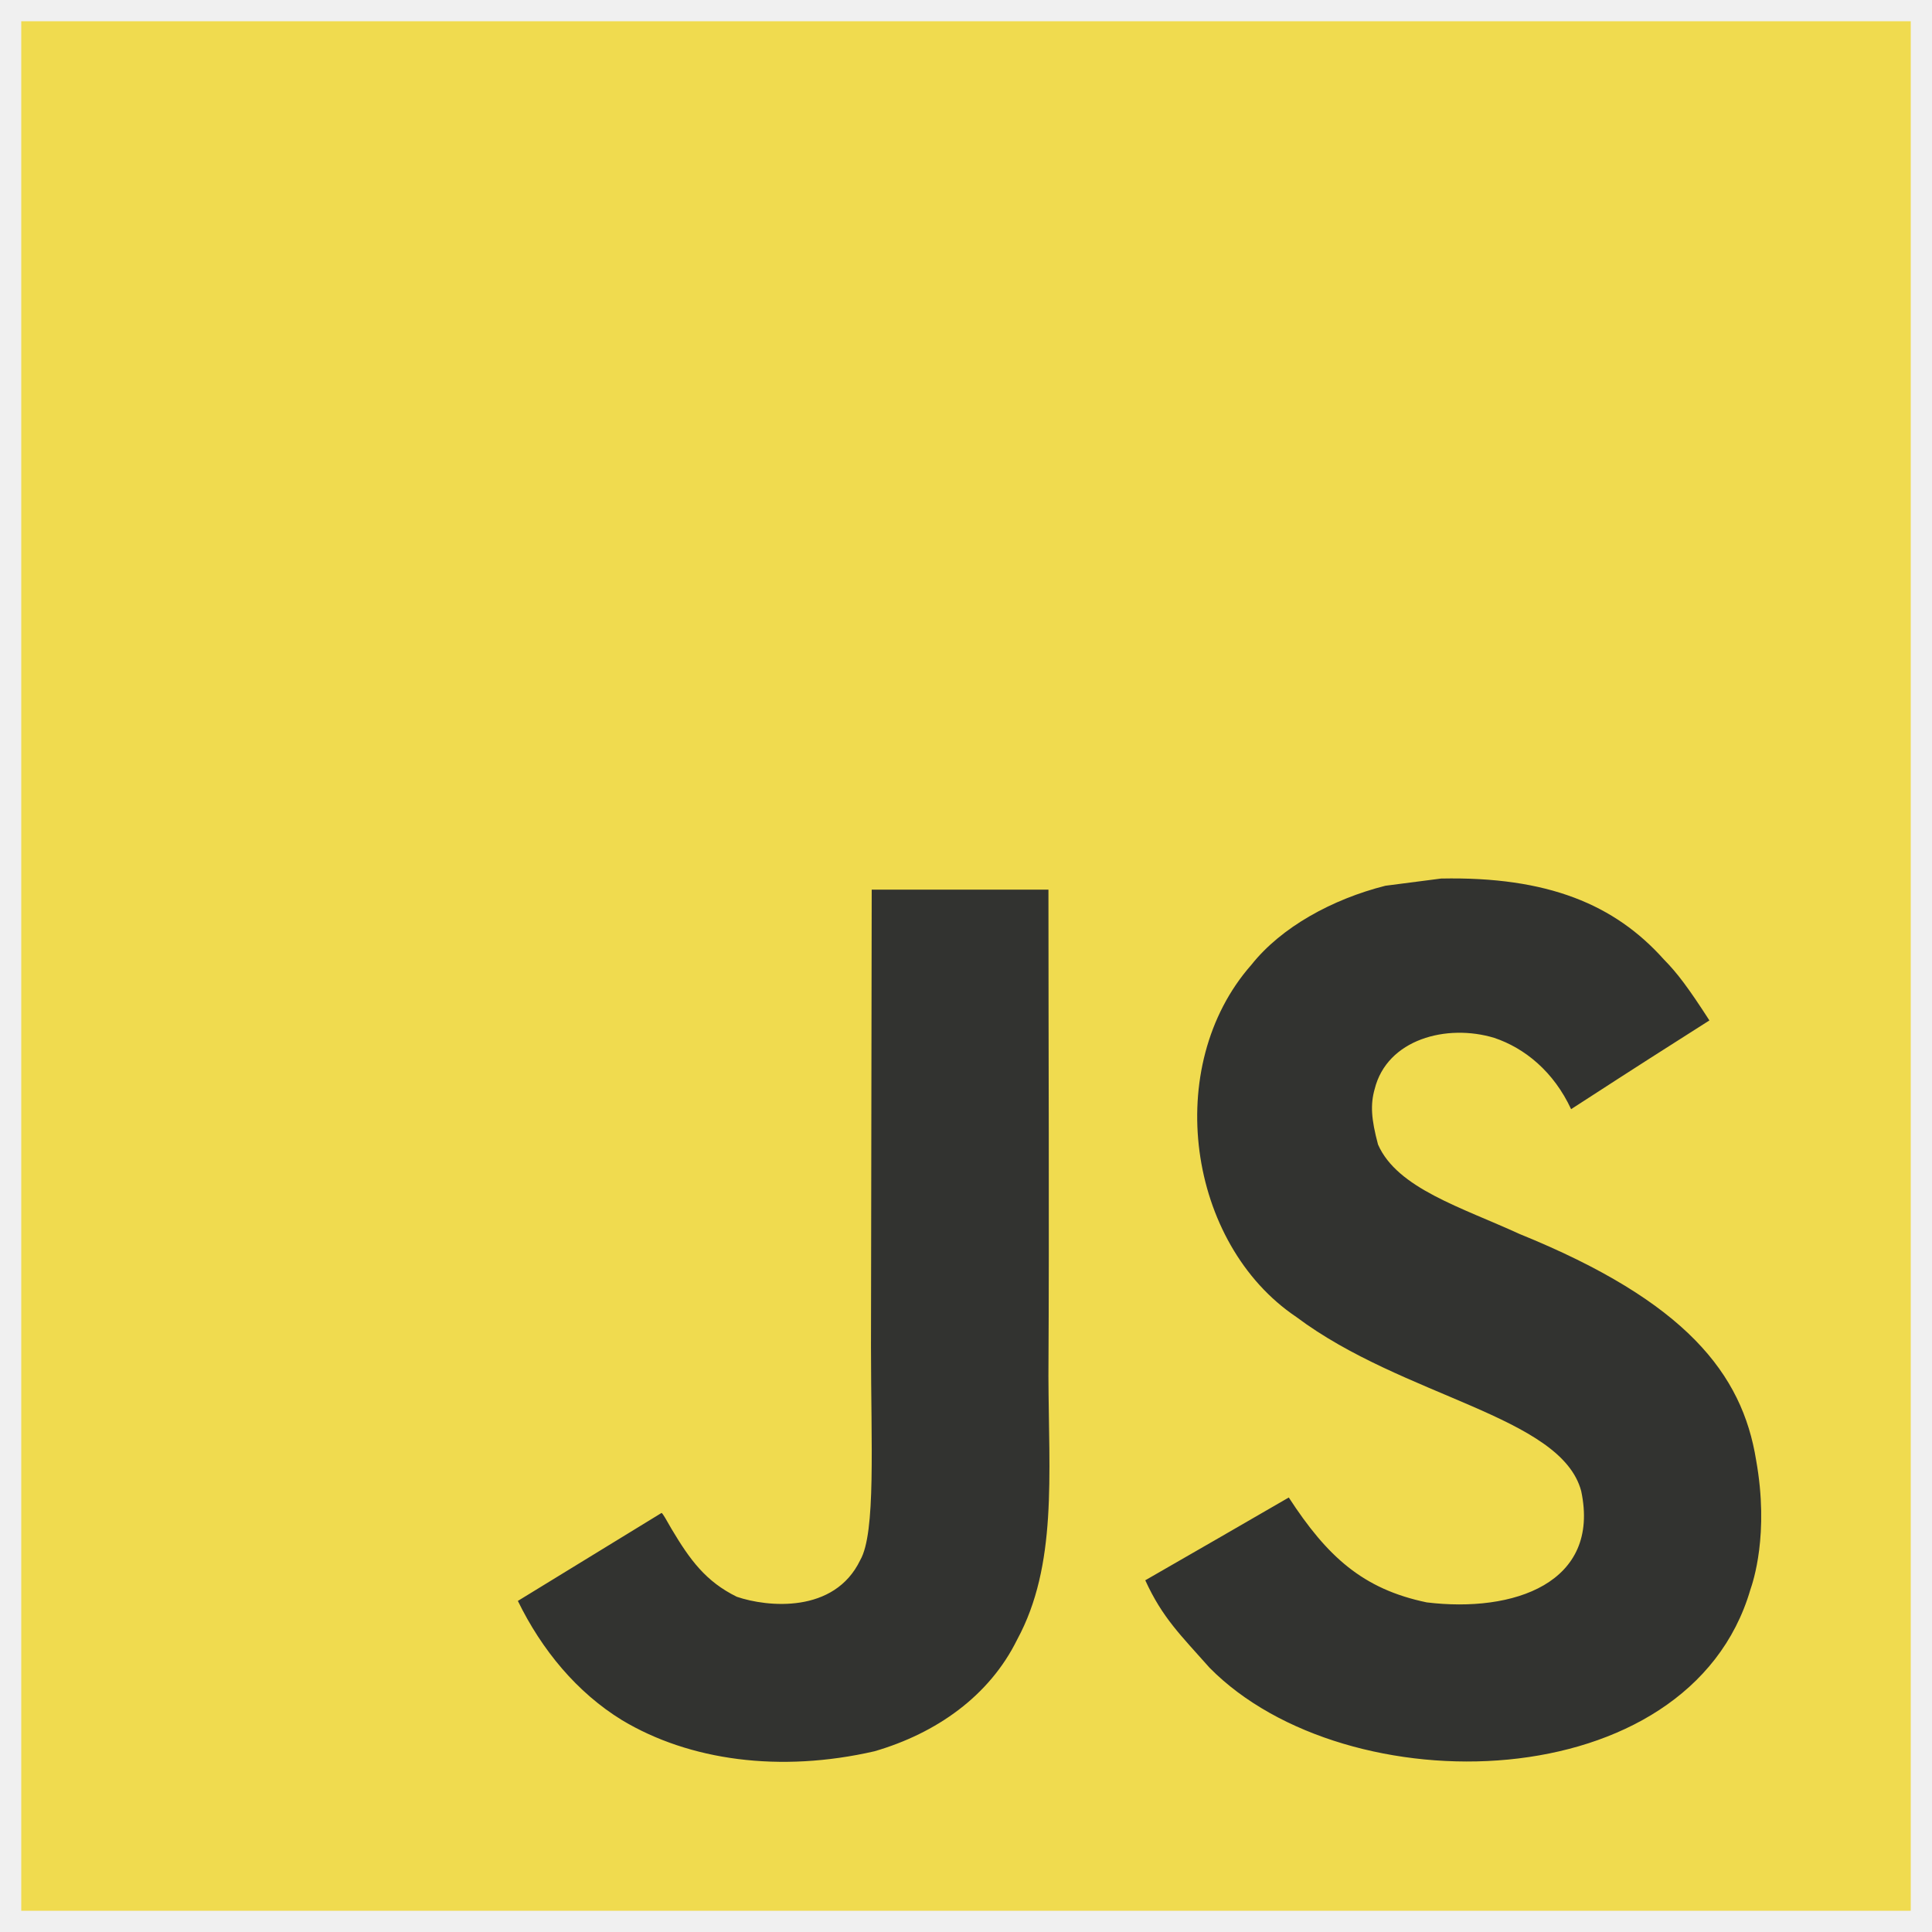
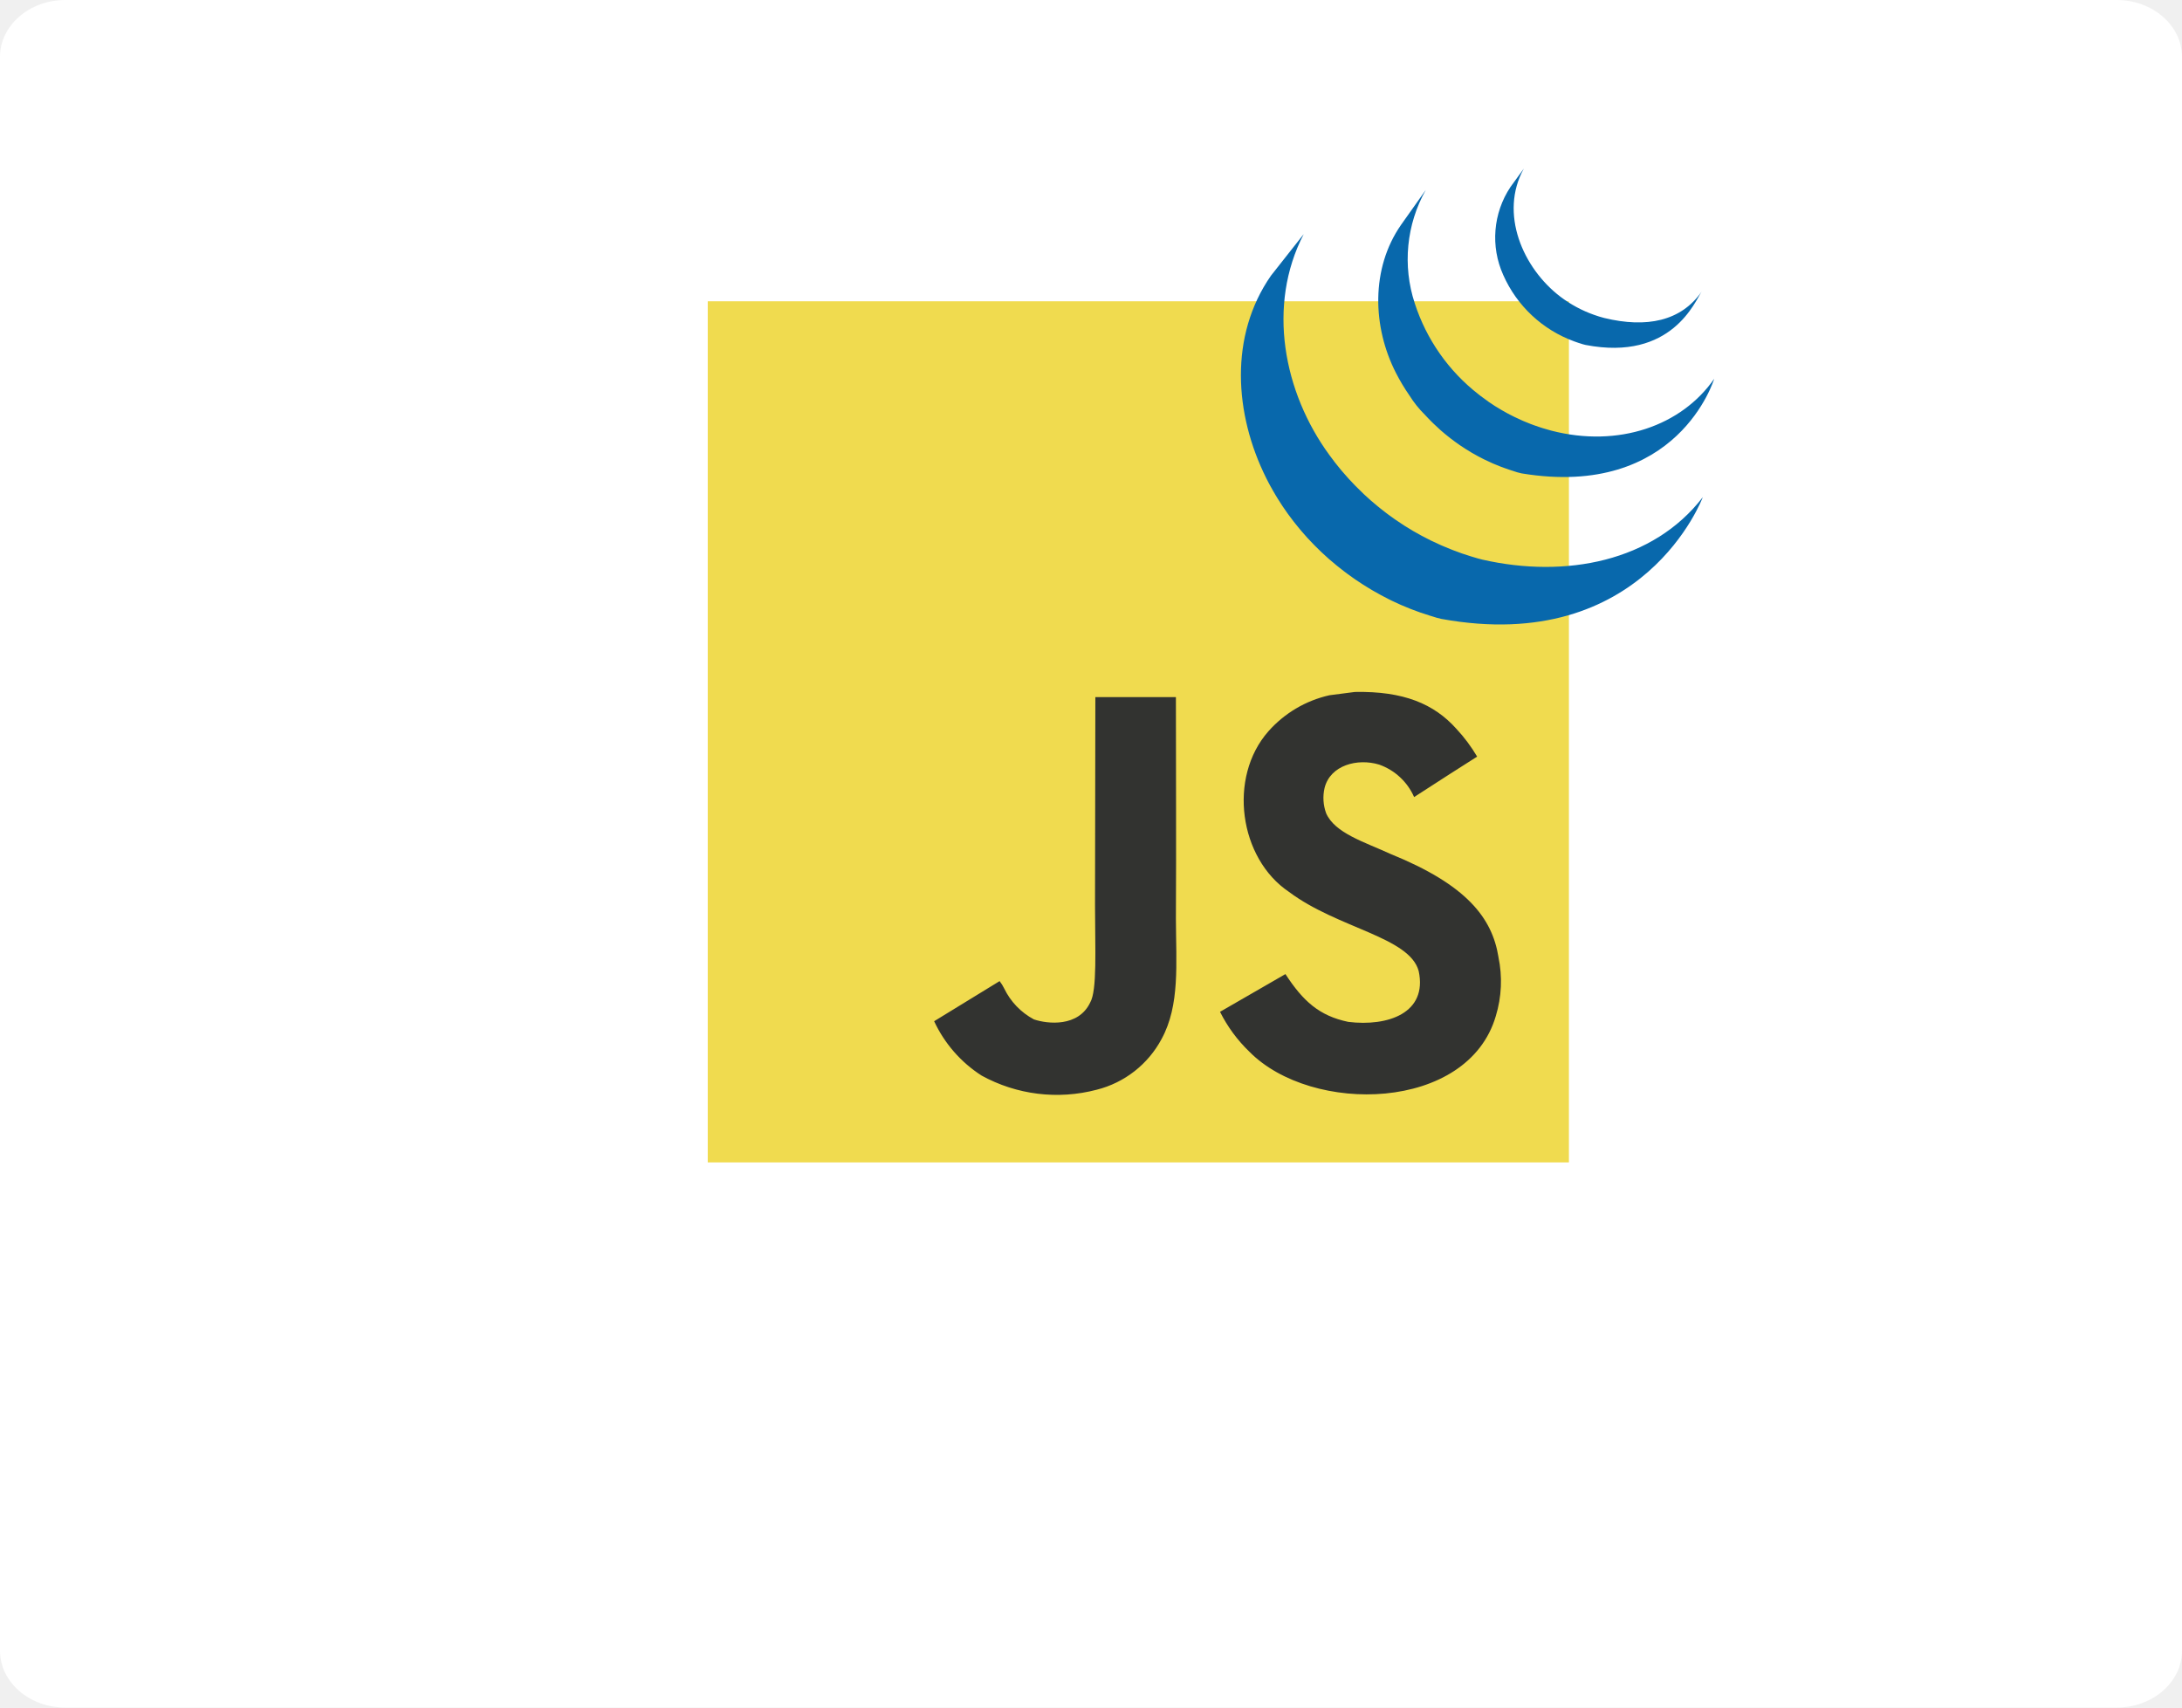
- <svg xmlns="http://www.w3.org/2000/svg" viewBox="0 0 128 128">
-   <path fill="#F0DB4F" d="M1.408 1.408h125.184v125.185h-125.184z" />
-   <path fill="#323330" d="M116.347 96.736c-.917-5.711-4.641-10.508-15.672-14.981-3.832-1.761-8.104-3.022-9.377-5.926-.452-1.69-.512-2.642-.226-3.665.821-3.32 4.784-4.355 7.925-3.403 2.023.678 3.938 2.237 5.093 4.724 5.402-3.498 5.391-3.475 9.163-5.879-1.381-2.141-2.118-3.129-3.022-4.045-3.249-3.629-7.676-5.498-14.756-5.355l-3.688.477c-3.534.893-6.902 2.748-8.877 5.235-5.926 6.724-4.236 18.492 2.975 23.335 7.104 5.332 17.54 6.545 18.873 11.531 1.297 6.104-4.486 8.08-10.234 7.378-4.236-.881-6.592-3.034-9.139-6.949-4.688 2.713-4.688 2.713-9.508 5.485 1.143 2.499 2.344 3.63 4.26 5.795 9.068 9.198 31.76 8.746 35.83-5.176.165-.478 1.261-3.666.38-8.581zm-46.885-37.793h-11.709l-.048 30.272c0 6.438.333 12.34-.714 14.149-1.713 3.558-6.152 3.117-8.175 2.427-2.059-1.012-3.106-2.451-4.319-4.485-.333-.584-.583-1.036-.667-1.071l-9.52 5.83c1.583 3.249 3.915 6.069 6.902 7.901 4.462 2.678 10.459 3.499 16.731 2.059 4.082-1.189 7.604-3.652 9.448-7.401 2.666-4.915 2.094-10.864 2.07-17.444.06-10.735.001-21.468.001-32.237z" />
+ <svg xmlns="http://www.w3.org/2000/svg" width="230" height="180" viewBox="0 0 230 180">
+   <g id="グループ_34" data-name="グループ 34" transform="translate(-944.768 -3437)">
+     <path id="パス_53" data-name="パス 53" d="M6.9,0H223.1c3.811,0,6.9,2.686,6.9,6V174c0,3.314-3.089,6-6.9,6H6.9c-3.811,0-6.9-2.686-6.9-6V6C0,2.686,3.089,0,6.9,0Z" transform="translate(944.768 3437)" fill="#fff" />
+     <g id="グループ_30" data-name="グループ 30" transform="translate(10.507 4.819)">
+       <g id="グループ_29" data-name="グループ 29" transform="translate(1008.863 3449.95)">
+         <g id="javascript_original_logo_icon_146455_1_" data-name="javascript_original_logo_icon_146455 (1)" transform="translate(0 13.99)">
+           <path id="パス_1" data-name="パス 1" d="M1.408,1.408H92.182V92.183H1.408Z" transform="translate(-1.408 -1.408)" fill="#f0db4f" />
+           <path id="パス_2" data-name="パス 2" d="M93.8,86.143C93.132,82,90.432,78.523,82.433,75.28c-2.779-1.277-5.876-2.191-6.8-4.3a4.685,4.685,0,0,1-.164-2.658c.6-2.407,3.469-3.158,5.747-2.468a6.323,6.323,0,0,1,3.693,3.425c3.917-2.536,3.909-2.52,6.644-4.263a16.984,16.984,0,0,0-2.191-2.933C87.007,59.455,83.8,58.1,78.662,58.2l-2.674.346a12.135,12.135,0,0,0-6.437,3.8c-4.3,4.876-3.072,13.409,2.157,16.921,5.151,3.866,12.719,4.746,13.685,8.361.94,4.426-3.253,5.859-7.421,5.35-3.072-.639-4.78-2.2-6.627-5.039-3.4,1.967-3.4,1.967-6.895,3.977a15.342,15.342,0,0,0,3.089,4.2c6.575,6.67,23.03,6.342,25.981-3.753a12.485,12.485,0,0,0,.276-6.222Zm-34-27.4H51.309l-.035,21.951c0,4.668.241,8.948-.518,10.26-1.242,2.58-4.461,2.26-5.928,1.76A7.285,7.285,0,0,1,41.7,89.457a4.277,4.277,0,0,0-.484-.777l-6.9,4.228a13.64,13.64,0,0,0,5,5.729,16.479,16.479,0,0,0,12.132,1.493A10.714,10.714,0,0,0,58.3,94.763c1.933-3.564,1.518-7.878,1.5-12.649C59.843,74.33,59.8,66.547,59.8,58.738Z" transform="translate(-10.452 -17.018)" fill="#323330" />
+         </g>
+         <path id="jquery_plain_logo_icon_146444" d="M27.173,45.221c-.332-.075-.654-.179-.978-.274l-.244-.074q-.475-.145-.942-.306l-.129-.047c-.28-.1-.556-.2-.831-.308l-.233-.092c-.3-.119-.6-.243-.9-.373l-.179-.079c-.254-.115-.506-.231-.757-.352l-.219-.1c-.2-.1-.391-.2-.585-.3-.13-.068-.262-.133-.39-.2-.237-.127-.47-.259-.7-.393l-.237-.132c-.308-.181-.612-.369-.913-.559l-.246-.164c-.219-.141-.436-.284-.65-.432l-.209-.147q-.31-.219-.614-.444l-.272-.206c-.186-.142-.371-.286-.554-.433l-.247-.2c-.233-.192-.463-.384-.69-.582l-.075-.064c-.246-.216-.487-.437-.726-.66l-.2-.2c-.177-.168-.35-.338-.521-.511l-.2-.2q-.326-.334-.64-.677l-.031-.034c-.221-.242-.437-.489-.649-.739l-.17-.2q-.237-.285-.467-.578L11.6,34.94c-.184-.239-.364-.476-.539-.718C6.19,27.584,4.441,18.429,8.331,10.911L4.882,15.285C.465,21.633,1.015,29.893,4.389,36.639c.08.162.165.321.247.48l.158.3.1.175.176.315q.157.277.322.552l.183.3c.122.2.246.391.374.585l.159.246c.175.262.356.524.541.781l.016.02.091.123c.16.221.326.44.493.656l.185.236q.224.282.456.56l.174.208c.207.244.419.487.635.726l.013.013.025.027c.211.23.427.455.646.68l.207.209c.169.171.342.338.515.505l.211.2c.232.219.467.434.706.644l.011.009.123.1c.211.183.425.364.642.542l.266.212q.265.213.535.418l.286.217q.3.219.6.431l.219.155.06.043c.191.132.387.259.583.386l.252.168c.3.19.6.378.912.559l.252.142q.339.2.685.384c.125.067.253.131.379.2.163.085.325.172.491.255l.113.055.2.1c.257.123.515.243.777.359l.164.074q.449.2.906.377l.221.087c.282.109.568.216.855.317l.107.037c.315.11.633.212.954.312l.23.069a9.3,9.3,0,0,0,.984.278C44.2,55.367,50.4,38.634,50.4,38.634,45.189,45.424,35.938,47.215,27.173,45.221Zm-7.7-17.314a11.219,11.219,0,0,0,1.644,2.053c.23.254.471.5.717.744l.189.186c.239.231.481.459.732.68l.03.026.007.007c.278.244.564.477.855.708l.194.151c.292.224.59.443.894.653l.026.02c.135.093.272.179.409.269l.193.128c.218.14.439.276.663.407l.094.054c.193.111.39.221.586.328l.209.109c.136.071.272.143.41.212l.062.028c.281.139.565.272.855.4l.189.078c.231.1.466.195.7.284l.3.11c.213.079.428.151.644.224l.291.093a7.127,7.127,0,0,0,.931.269C47.8,38.859,51.6,26.16,51.6,26.16c-3.432,4.943-10.08,7.3-17.173,5.461-.315-.083-.626-.173-.934-.27l-.28-.091q-.329-.106-.654-.225l-.295-.11c-.237-.091-.471-.185-.7-.284l-.189-.08q-.437-.19-.86-.4c-.146-.071-.289-.146-.432-.219l-.249-.128c-.183-.1-.366-.2-.546-.308l-.131-.074c-.223-.13-.443-.265-.661-.4l-.2-.133c-.143-.093-.287-.188-.428-.283-.3-.21-.6-.429-.892-.652l-.2-.158a19.889,19.889,0,0,1-6.736-9.6A14.9,14.9,0,0,1,21.2,6.25l-2.61,3.685c-3.195,4.6-3.021,10.751-.529,15.613a20.172,20.172,0,0,0,1.413,2.36ZM36.863,22.22c.136.05.272.095.409.142l.181.057a5.239,5.239,0,0,0,.588.17c9.107,1.76,11.578-4.673,12.235-5.621-2.164,3.115-5.8,3.863-10.262,2.78-.352-.085-.74-.213-1.08-.333a13.046,13.046,0,0,1-3.53-1.9C31.411,14.482,28.931,8.7,31.536,4L30.126,5.94a9.612,9.612,0,0,0-.761,9.274,13.063,13.063,0,0,0,7.5,7.006Z" transform="translate(54.486 -3.997)" fill="#0868ac" />
+       </g>
+     </g>
+   </g>
</svg>
